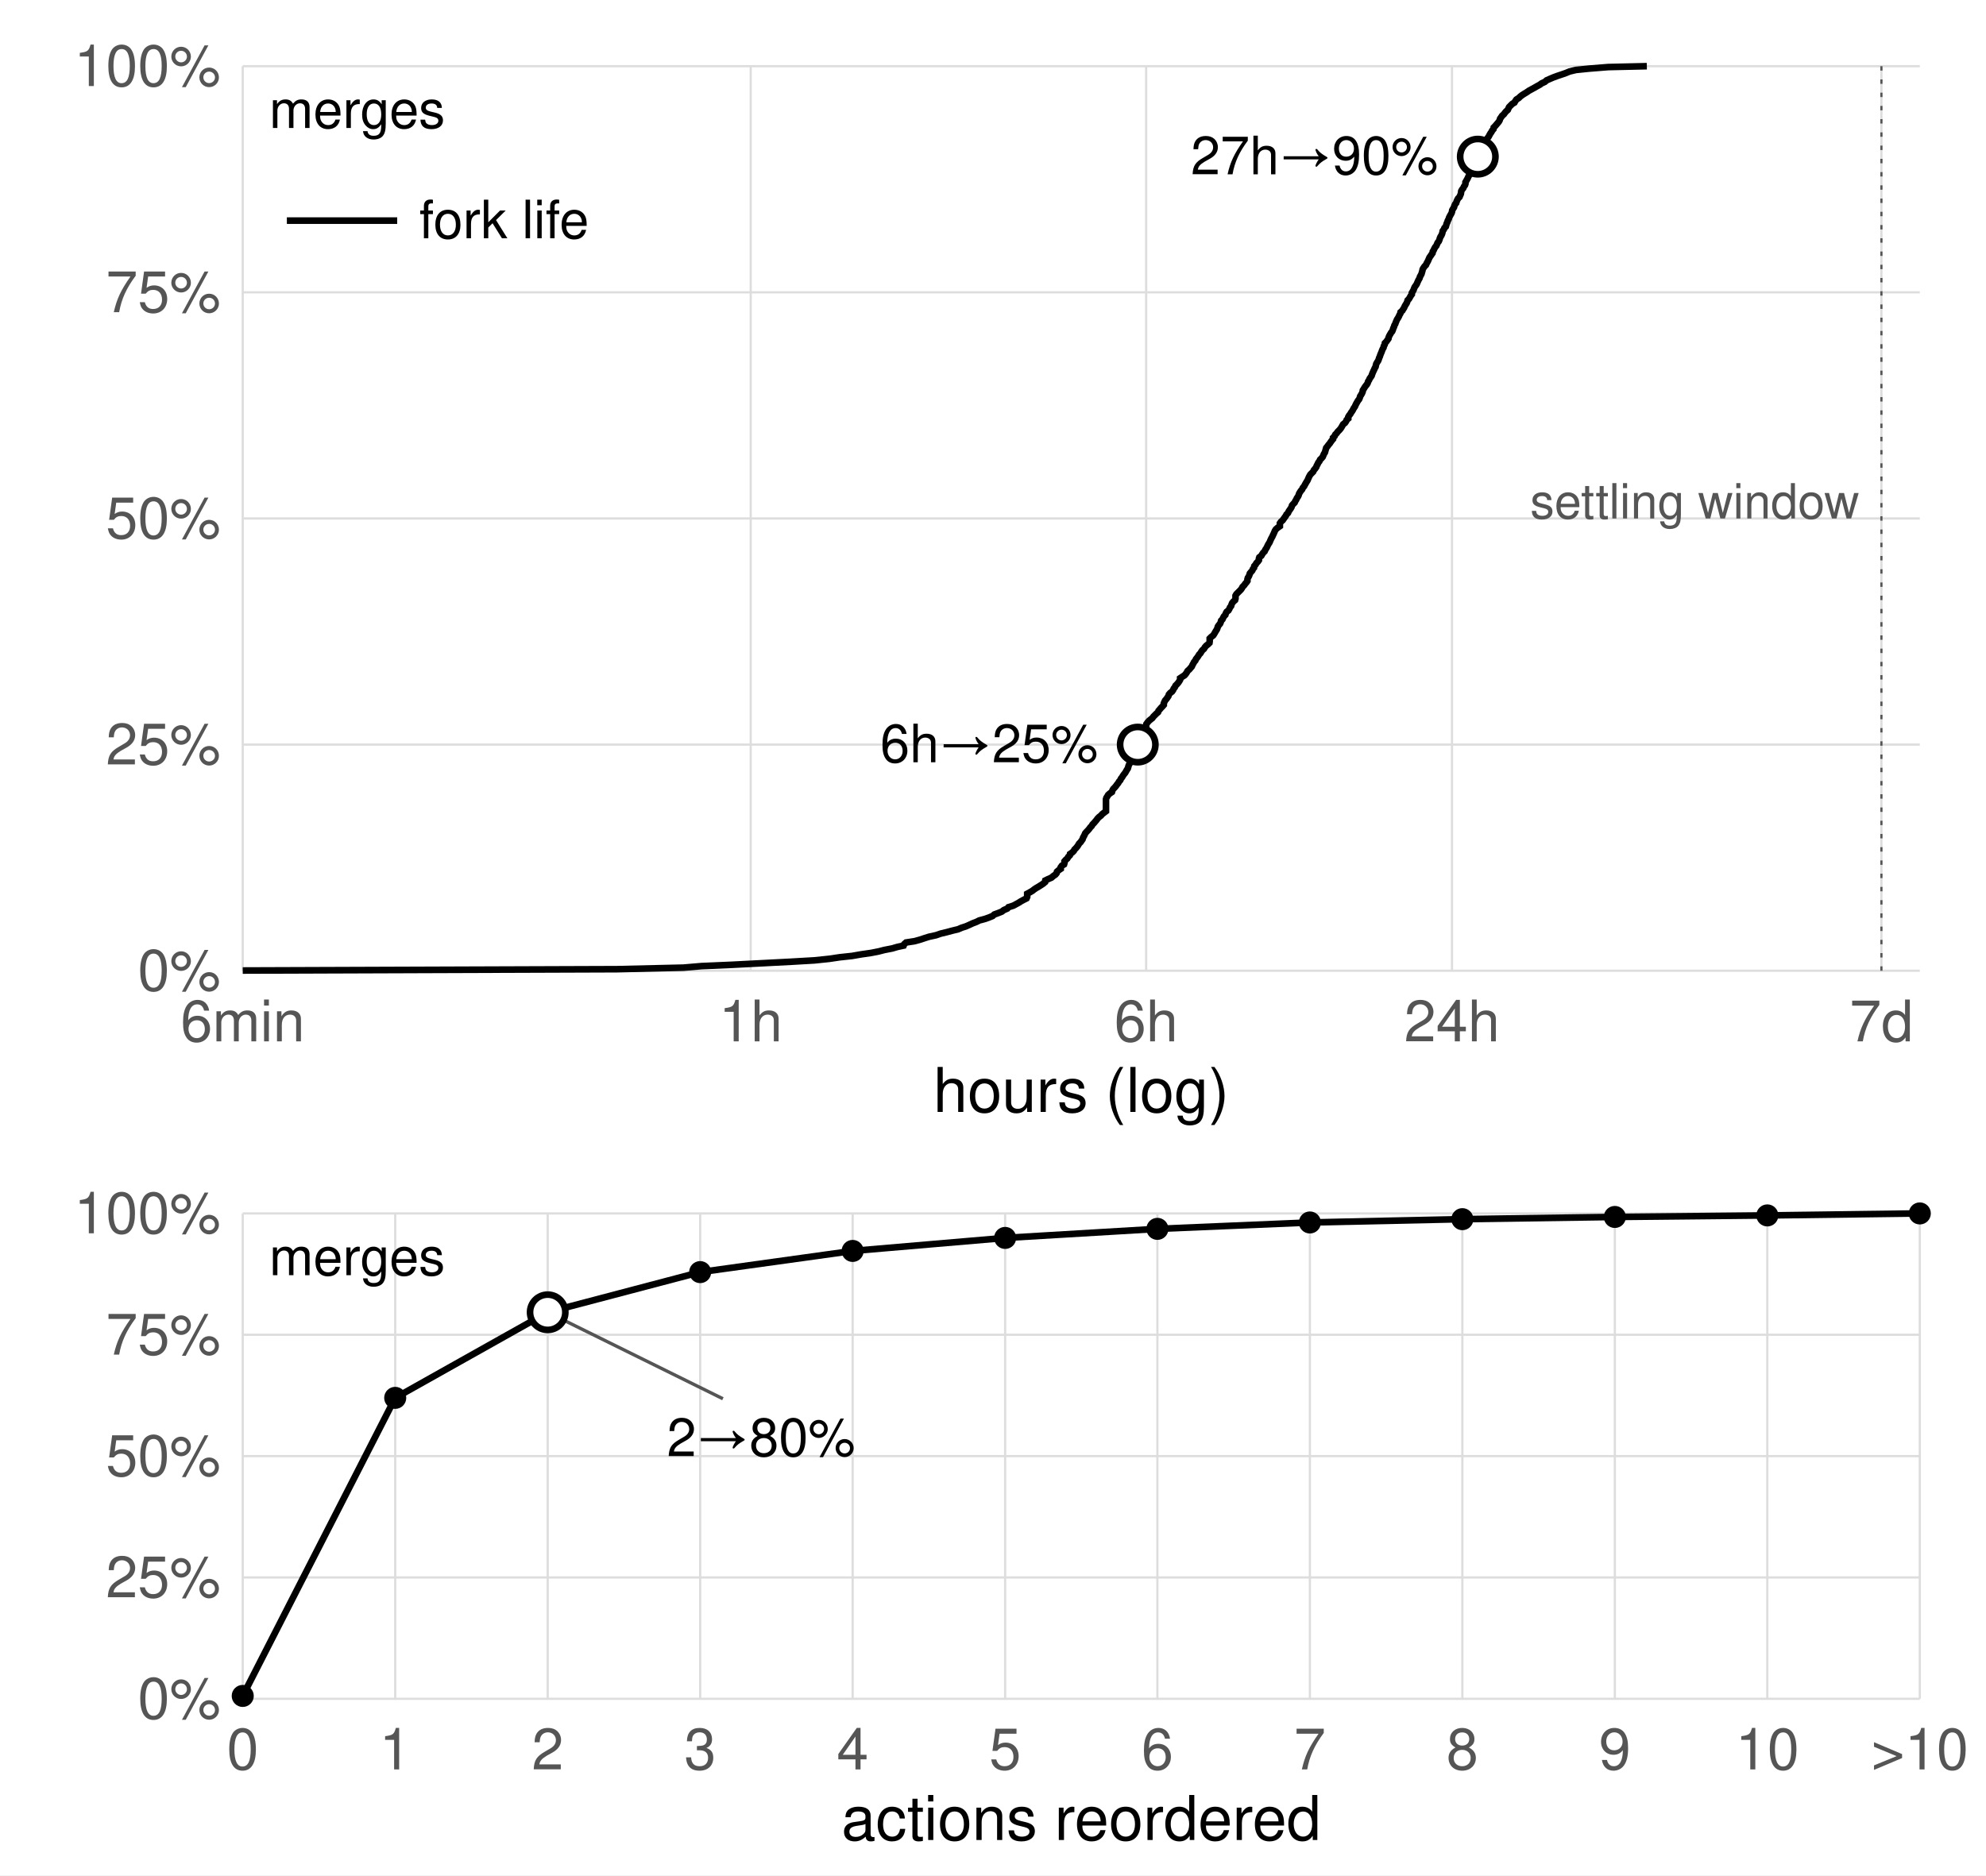
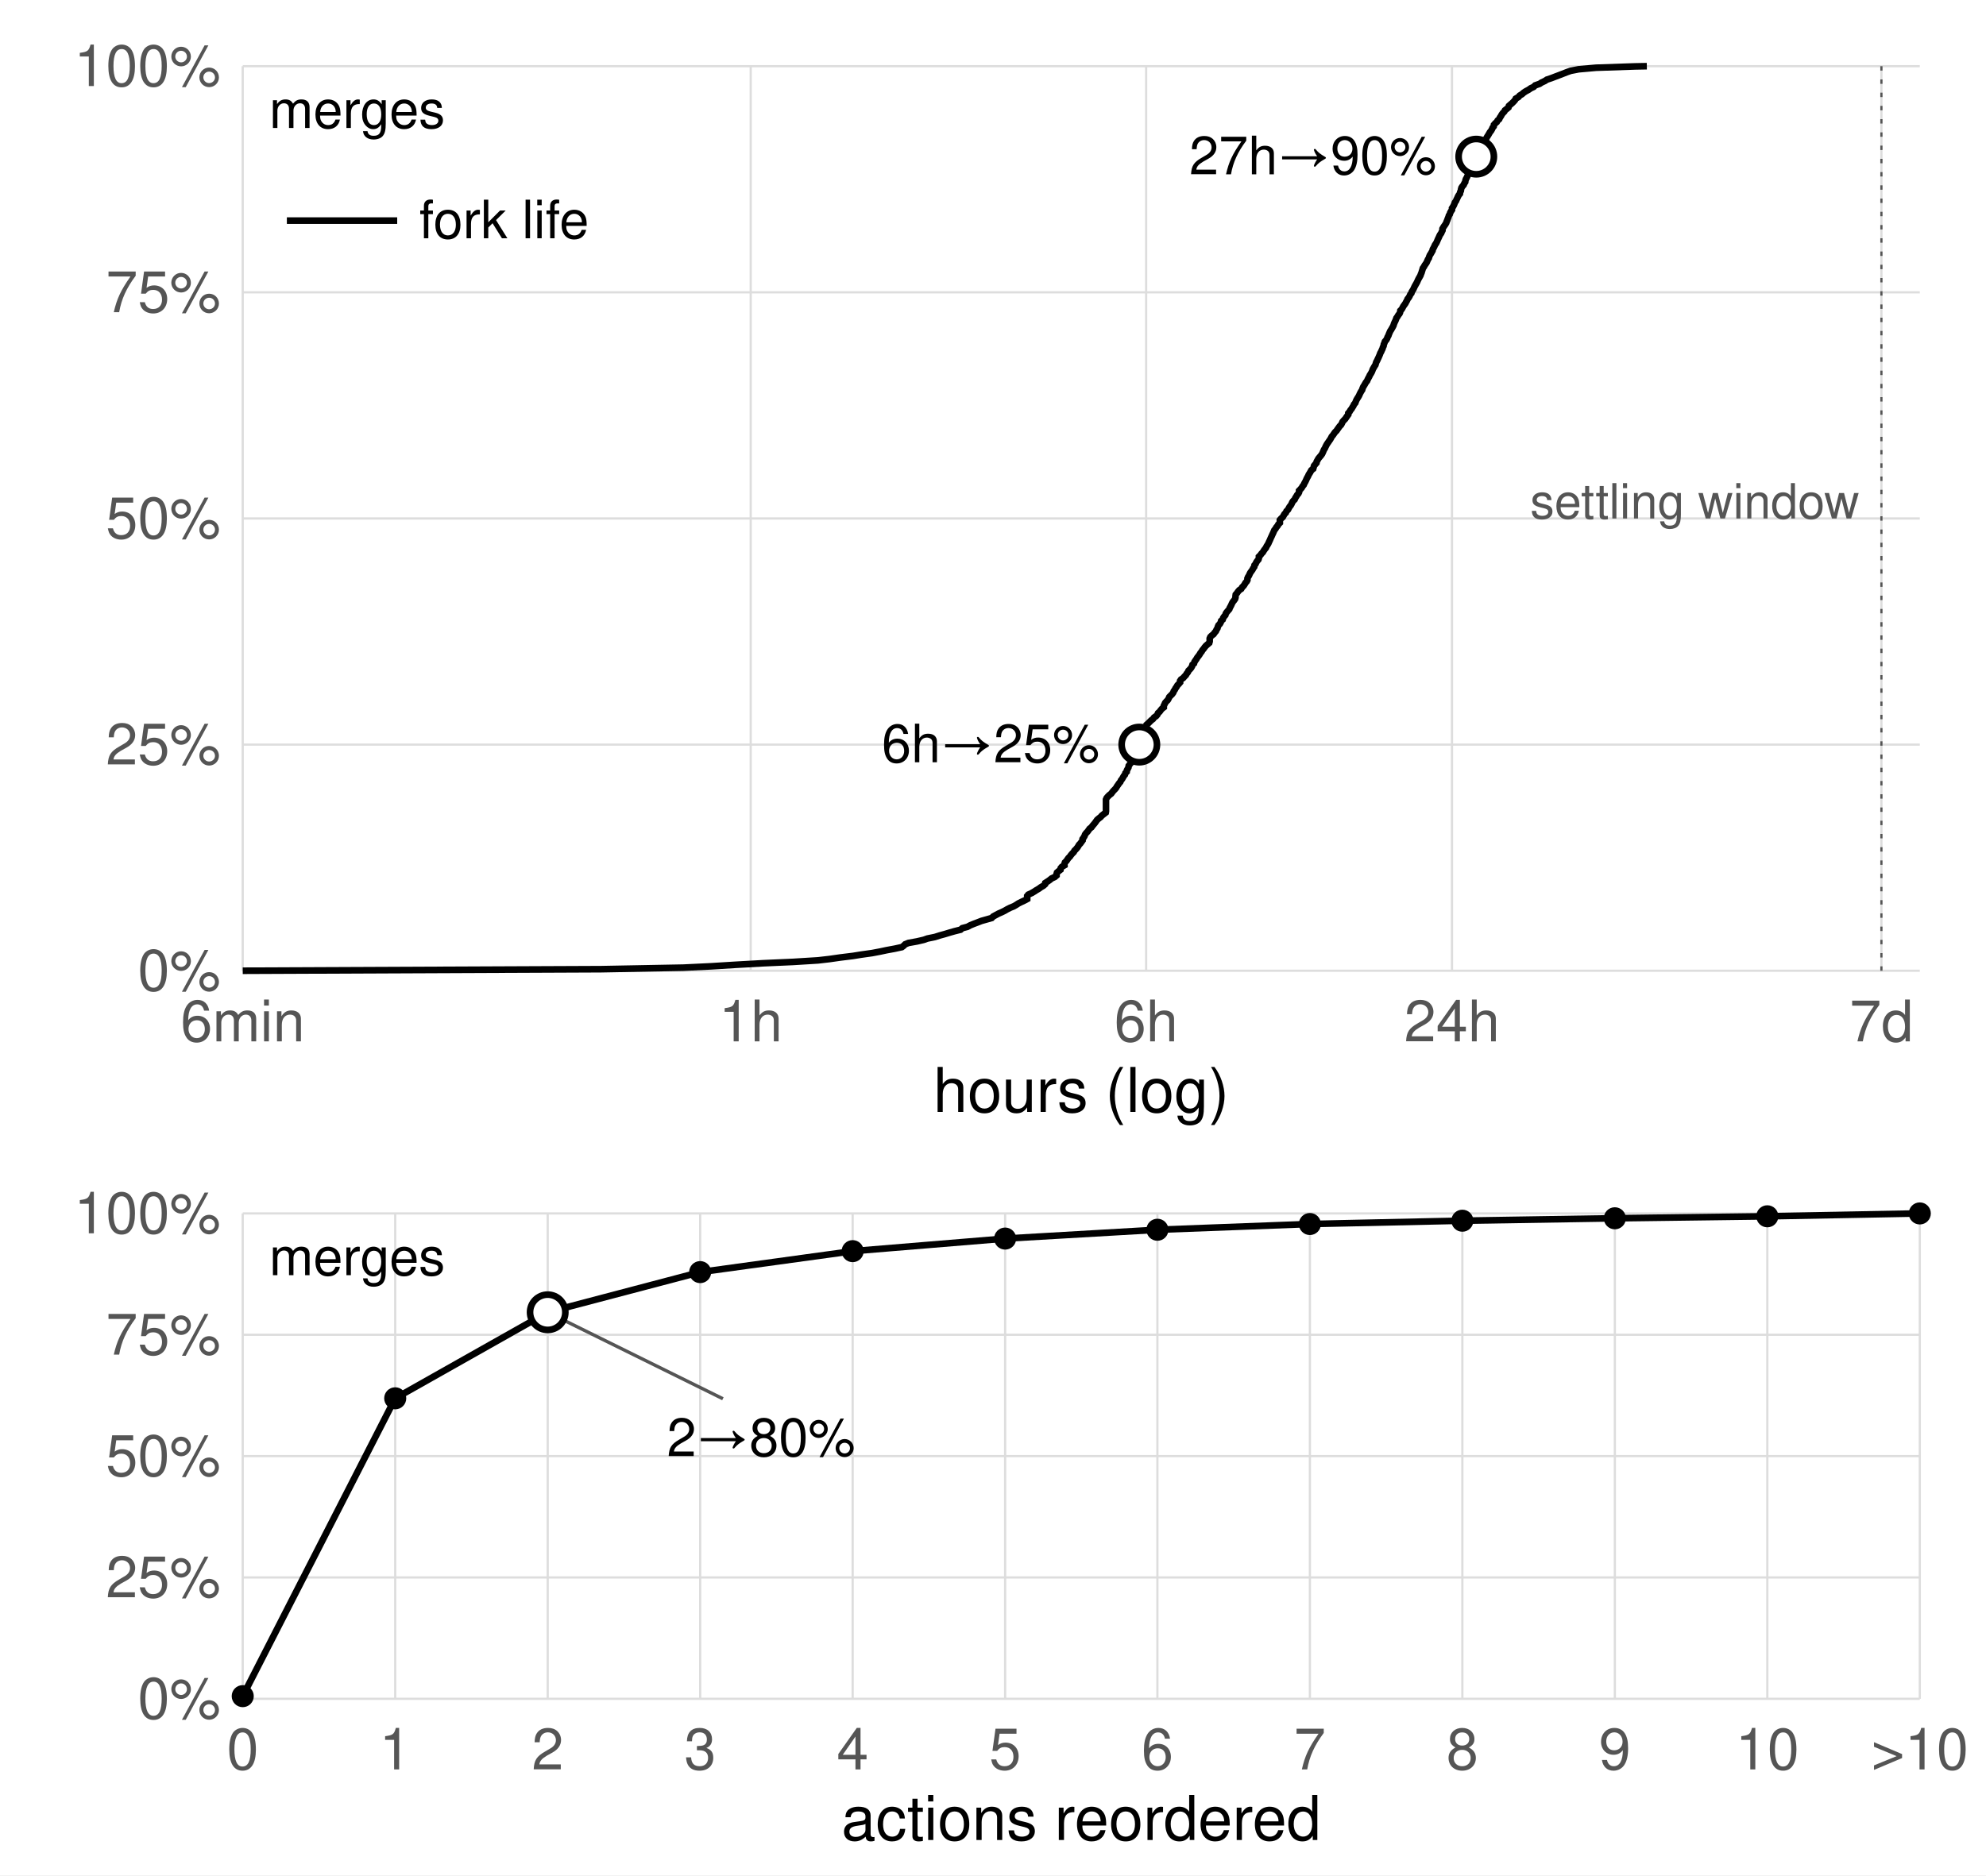
<svg xmlns="http://www.w3.org/2000/svg" width="900" height="850" viewBox="0 0 900 850">
  <rect width="900" height="850" fill="#ffffff" />
  <line x1="110" x2="870" y1="440.0" y2="440.0" stroke="#dddddd" />
  <text x="100.0" y="449.0" font-family="Helvetica, Arial, sans-serif" font-size="26" text-anchor="end" fill="#555555">0%</text>
  <line x1="110" x2="870" y1="337.5" y2="337.5" stroke="#dddddd" />
  <text x="100.0" y="346.5" font-family="Helvetica, Arial, sans-serif" font-size="26" text-anchor="end" fill="#555555">25%</text>
  <line x1="110" x2="870" y1="235.0" y2="235.0" stroke="#dddddd" />
  <text x="100.0" y="244.0" font-family="Helvetica, Arial, sans-serif" font-size="26" text-anchor="end" fill="#555555">50%</text>
  <line x1="110" x2="870" y1="132.5" y2="132.5" stroke="#dddddd" />
  <text x="100.0" y="141.5" font-family="Helvetica, Arial, sans-serif" font-size="26" text-anchor="end" fill="#555555">75%</text>
  <line x1="110" x2="870" y1="30.0" y2="30.0" stroke="#dddddd" />
  <text x="100.0" y="39.0" font-family="Helvetica, Arial, sans-serif" font-size="26" text-anchor="end" fill="#555555">100%</text>
  <line y1="30" y2="440" x1="110.0" x2="110.0" stroke="#dddddd" />
  <text x="110.0" y="472.0" font-family="Helvetica, Arial, sans-serif" font-size="26" text-anchor="middle" fill="#555555">6min</text>
  <line y1="30" y2="440" x1="340.2" x2="340.2" stroke="#dddddd" />
  <text x="340.2" y="472.0" font-family="Helvetica, Arial, sans-serif" font-size="26" text-anchor="middle" fill="#555555">1h</text>
  <line y1="30" y2="440" x1="519.4" x2="519.4" stroke="#dddddd" />
  <text x="519.4" y="472.0" font-family="Helvetica, Arial, sans-serif" font-size="26" text-anchor="middle" fill="#555555">6h</text>
  <line y1="30" y2="440" x1="658.0" x2="658.0" stroke="#dddddd" />
  <text x="658.0" y="472.0" font-family="Helvetica, Arial, sans-serif" font-size="26" text-anchor="middle" fill="#555555">24h</text>
  <line y1="30" y2="440" x1="852.6" x2="852.6" stroke="#dddddd" />
  <text x="852.6" y="472.0" font-family="Helvetica, Arial, sans-serif" font-size="26" text-anchor="middle" fill="#555555">7d</text>
  <text x="490.0" y="504.0" font-family="Helvetica, Arial, sans-serif" font-size="28" text-anchor="middle" fill="#000000">hours (log)</text>
  <text x="122.0" y="58.0" font-family="Helvetica, Arial, sans-serif" font-size="24" text-anchor="start" fill="#000000">merges</text>
  <line y1="30" y2="440" x1="852.6" x2="852.6" stroke="#555555" stroke-dasharray="2 4" />
  <text x="842.6" y="235.0" font-family="Helvetica, Arial, sans-serif" font-size="22" text-anchor="end" fill="#555555">settling window</text>
-   <polyline fill="none" stroke="#000000" stroke-width="3" points="110.0,439.9 279.6,439.3 309.7,438.6 317.9,437.9 331.7,437.3 345.3,436.6 358.8,435.9 369.1,435.3 375.8,434.6 380.5,433.9 386.1,433.3 390.1,432.6 394.9,431.9 398.4,431.2 400.7,430.6 404.3,429.9 406.7,429.2 409.5,428.6 409.8,427.9 410.6,427.2 414.5,426.6 417.0,425.9 419.1,425.2 421.0,424.6 424.2,423.9 426.2,423.2 429.1,422.5 431.3,421.9 434.2,421.2 435.8,420.5 437.7,419.9 439.3,419.2 440.8,418.5 442.4,417.9 443.8,417.2 446.4,416.5 448.1,415.9 449.8,415.2 450.6,414.5 452.5,413.8 454.0,413.2 454.9,412.5 456.5,411.8 457.0,411.2 459.2,410.5 460.5,409.8 461.6,409.2 462.7,408.5 464.0,407.8 465.2,407.2 465.5,406.5 465.5,405.8 465.5,405.1 466.6,404.5 467.8,403.8 468.7,403.1 469.6,402.5 470.8,401.8 471.9,401.1 472.8,400.5 473.6,399.8 473.7,399.1 474.9,398.5 476.5,397.8 477.3,397.1 478.3,396.4 478.8,395.8 479.0,395.1 479.8,394.4 480.7,393.8 480.7,393.1 481.2,392.4 482.2,391.8 482.4,391.1 482.4,390.4 482.9,389.8 483.7,389.1 484.1,388.4 484.8,387.7 484.9,387.1 485.9,386.4 486.6,385.7 486.9,385.1 487.6,384.4 488.2,383.7 488.6,383.1 489.0,382.4 489.7,381.7 490.1,381.1 490.6,380.4 490.8,379.7 491.2,379.0 491.5,378.4 491.8,377.7 492.4,377.0 493.0,376.4 493.6,375.7 494.1,375.0 494.7,374.4 495.1,373.7 495.8,373.0 496.3,372.4 496.9,371.7 497.4,371.0 498.1,370.3 498.9,369.7 499.5,369.0 500.4,368.3 501.2,367.7 501.2,367.0 501.2,366.3 501.2,365.7 501.2,365.0 501.2,364.3 501.2,363.7 501.2,363.0 501.2,362.3 501.4,361.6 501.8,361.0 502.2,360.3 503.0,359.6 503.9,359.0 504.1,358.3 504.5,357.6 505.1,357.0 505.7,356.3 506.2,355.6 506.7,355.0 507.1,354.3 507.7,353.6 508.0,352.9 508.5,352.3 508.9,351.6 509.4,350.9 509.9,350.3 510.3,349.6 510.7,348.9 511.1,348.3 511.3,347.6 511.5,346.9 511.8,346.3 512.3,345.6 512.5,344.9 512.9,344.2 513.1,343.6 513.3,342.9 513.7,342.2 514.1,341.6 514.4,340.9 514.7,340.2 515.1,339.6 515.2,338.9 515.5,338.2 515.6,337.6 516.0,336.9 516.6,336.2 517.0,335.5 517.0,334.9 517.2,334.2 517.5,333.5 517.9,332.9 518.3,332.2 518.6,331.5 519.0,330.9 519.4,330.2 519.4,329.5 519.4,328.9 519.5,328.2 520.0,327.5 520.6,326.8 521.3,326.2 522.2,325.5 522.7,324.8 523.3,324.2 524.0,323.5 524.8,322.8 525.0,322.2 525.6,321.5 526.2,320.8 526.8,320.2 527.4,319.5 527.4,318.8 527.7,318.1 528.0,317.5 528.6,316.8 529.1,316.1 529.5,315.5 529.7,314.8 530.3,314.1 531.1,313.5 531.6,312.8 531.9,312.1 532.4,311.5 532.7,310.8 533.4,310.1 534.0,309.4 534.4,308.8 534.8,308.1 534.8,307.4 535.7,306.8 536.8,306.1 537.4,305.4 537.8,304.8 538.2,304.1 539.0,303.4 539.5,302.8 540.1,302.1 540.4,301.4 540.8,300.7 541.1,300.1 541.7,299.4 542.0,298.7 542.5,298.1 543.0,297.4 543.4,296.7 544.0,296.1 544.4,295.4 544.9,294.7 545.6,294.1 546.0,293.4 546.6,292.7 547.5,292.0 548.1,291.4 548.2,290.7 548.2,290.0 548.2,289.4 548.9,288.7 549.8,288.0 550.2,287.4 550.6,286.7 551.0,286.0 551.4,285.4 551.7,284.7 551.9,284.0 552.3,283.4 552.9,282.7 553.2,282.0 553.4,281.3 554.0,280.7 554.3,280.0 554.7,279.3 555.3,278.7 555.5,278.0 555.9,277.3 556.7,276.7 557.1,276.0 557.4,275.3 557.9,274.7 558.1,274.0 558.4,273.3 559.0,272.6 559.7,272.0 559.9,271.3 559.9,270.6 559.9,270.0 560.3,269.3 561.0,268.6 561.6,268.0 562.3,267.3 562.8,266.6 563.1,266.0 563.8,265.3 564.3,264.6 564.9,263.9 565.3,263.3 565.3,262.6 565.5,261.9 565.9,261.3 566.2,260.6 566.4,259.9 566.9,259.3 567.5,258.6 567.8,257.9 568.3,257.3 568.4,256.6 569.0,255.9 569.4,255.2 570.0,254.6 570.5,253.9 570.5,253.2 570.7,252.6 571.6,251.9 572.0,251.2 572.4,250.6 573.1,249.9 573.4,249.2 573.8,248.6 574.2,247.9 574.5,247.2 574.9,246.5 575.3,245.9 575.6,245.2 575.9,244.5 576.2,243.9 576.6,243.2 576.9,242.5 577.2,241.9 577.5,241.2 577.8,240.5 578.2,239.9 579.0,239.2 580.0,238.5 580.0,237.8 580.0,237.2 580.5,236.5 581.3,235.8 581.7,235.2 582.2,234.5 582.7,233.8 583.0,233.2 583.7,232.5 584.0,231.8 584.4,231.2 584.9,230.5 585.3,229.8 585.5,229.1 586.0,228.5 586.7,227.8 587.0,227.1 587.4,226.5 587.7,225.8 588.2,225.1 588.5,224.5 588.7,223.8 589.1,223.1 589.5,222.5 590.1,221.8 590.4,221.1 591.0,220.4 591.3,219.8 591.7,219.1 592.1,218.4 592.5,217.8 592.8,217.1 593.1,216.4 593.4,215.8 593.8,215.1 594.5,214.4 595.1,213.8 595.4,213.1 596.0,212.4 596.5,211.7 596.7,211.1 597.1,210.4 597.4,209.7 597.9,209.1 598.2,208.4 598.9,207.7 599.4,207.1 599.7,206.4 600.0,205.7 600.4,205.1 600.6,204.4 600.8,203.7 601.0,203.0 601.5,202.4 602.0,201.7 602.6,201.0 603.0,200.4 603.5,199.7 604.1,199.0 604.1,198.4 604.8,197.7 605.1,197.0 605.7,196.4 606.2,195.7 606.9,195.0 607.5,194.3 607.9,193.7 608.3,193.0 608.7,192.3 609.5,191.7 610.0,191.0 610.3,190.3 611.0,189.7 611.0,189.0 611.4,188.3 611.9,187.7 612.3,187.0 612.8,186.3 613.2,185.6 613.5,185.0 614.0,184.3 614.3,183.6 614.6,183.0 615.0,182.3 615.4,181.6 615.9,181.0 616.2,180.3 616.4,179.6 616.8,179.0 617.2,178.3 617.5,177.6 617.6,176.9 618.0,176.3 618.4,175.6 618.9,174.9 619.4,174.3 619.8,173.6 620.0,172.9 620.4,172.3 620.7,171.6 621.2,170.9 621.6,170.3 621.8,169.6 622.1,168.9 622.4,168.2 622.7,167.6 623.0,166.9 623.4,166.2 623.5,165.6 623.7,164.9 624.1,164.2 624.5,163.6 624.8,162.9 625.0,162.2 625.3,161.6 625.5,160.9 625.8,160.2 626.1,159.5 626.3,158.9 626.6,158.2 627.0,157.5 627.1,156.9 627.5,156.2 627.6,155.5 628.2,154.9 628.7,154.2 629.2,153.5 629.3,152.9 629.6,152.2 630.0,151.5 630.4,150.8 630.9,150.2 631.2,149.5 631.4,148.8 631.7,148.2 631.9,147.5 632.3,146.8 632.5,146.2 632.8,145.5 633.1,144.8 633.5,144.2 633.9,143.5 634.2,142.8 634.6,142.1 634.7,141.5 635.5,140.8 635.9,140.1 636.3,139.5 636.6,138.8 637.0,138.1 637.4,137.5 637.7,136.8 637.9,136.1 638.5,135.5 638.9,134.8 639.3,134.1 639.8,133.4 639.8,132.8 640.2,132.1 640.6,131.4 640.8,130.8 641.1,130.1 641.6,129.4 642.0,128.8 642.3,128.1 642.6,127.4 642.9,126.8 643.3,126.1 643.5,125.4 643.9,124.7 644.2,124.1 644.4,123.4 644.6,122.7 644.7,122.1 645.1,121.4 645.6,120.7 646.2,120.1 646.5,119.4 646.9,118.7 647.2,118.1 647.5,117.4 647.8,116.7 648.3,116.0 648.7,115.4 649.2,114.7 649.3,114.0 649.7,113.4 650.0,112.7 650.4,112.0 650.9,111.4 651.2,110.7 651.5,110.0 652.0,109.4 652.3,108.7 652.5,108.0 652.8,107.3 653.2,106.7 653.5,106.0 653.7,105.3 653.8,104.7 654.3,104.0 654.6,103.3 655.2,102.7 655.4,102.0 655.6,101.3 655.9,100.7 656.1,100.0 656.5,99.3 656.7,98.6 657.0,98.0 657.4,97.3 657.8,96.6 658.0,96.0 658.1,95.3 658.5,94.6 658.9,94.0 659.1,93.3 659.4,92.6 659.9,92.0 660.1,91.3 660.4,90.6 660.8,89.9 661.4,89.3 661.7,88.6 662.0,87.9 662.1,87.3 662.2,86.6 662.6,85.9 663.1,85.3 663.4,84.6 663.9,83.9 664.1,83.3 664.1,82.6 664.5,81.9 664.9,81.2 665.2,80.6 665.5,79.9 666.0,79.2 666.0,78.6 666.6,77.9 666.9,77.2 667.2,76.6 667.7,75.9 667.9,75.2 668.1,74.6 668.3,73.9 668.5,73.2 669.0,72.6 669.3,71.9 669.7,71.2 669.8,70.5 670.2,69.9 670.6,69.2 671.0,68.5 671.3,67.9 671.7,67.2 672.0,66.5 672.2,65.9 672.8,65.2 673.1,64.5 673.4,63.9 673.7,63.2 674.2,62.5 674.7,61.8 675.0,61.2 675.4,60.5 675.9,59.8 676.2,59.2 676.8,58.5 676.9,57.8 677.5,57.2 678.1,56.5 678.7,55.8 679.2,55.2 679.6,54.5 679.8,53.8 680.3,53.1 680.7,52.5 681.5,51.8 682.0,51.1 682.5,50.5 683.3,49.8 683.6,49.1 683.9,48.5 684.6,47.8 685.3,47.1 686.3,46.5 686.7,45.8 687.2,45.1 688.3,44.4 688.9,43.8 689.8,43.1 690.9,42.4 691.9,41.8 692.9,41.1 694.2,40.4 695.3,39.8 696.5,39.1 697.8,38.4 698.6,37.8 700.1,37.1 700.9,36.4 702.5,35.7 703.9,35.1 705.8,34.4 707.9,33.7 709.6,33.1 711.3,32.4 714.2,31.7 720.1,31.1 728.8,30.4 746.3,30.0" />
+   <polyline fill="none" stroke="#000000" stroke-width="3" points="110.0,440.0 272.4,439.3 309.7,438.6 322.1,438.0 333.4,437.3 345.9,436.6 359.4,436.0 370.7,435.3 375.9,434.7 380.8,434.0 386.5,433.3 390.2,432.7 395.2,432.0 398.9,431.3 401.7,430.7 405.5,430.0 408.7,429.3 409.5,428.7 410.2,428.0 411.7,427.4 415.6,426.7 418.6,426.0 420.3,425.4 423.7,424.7 425.9,424.0 428.1,423.4 430.4,422.7 432.5,422.1 435.3,421.4 436.1,420.7 438.4,420.1 439.7,419.4 441.4,418.7 443.0,418.1 444.8,417.4 447.3,416.7 449.4,416.1 450.1,415.4 451.2,414.8 452.5,414.1 454.1,413.4 455.3,412.8 456.5,412.1 457.9,411.4 459.4,410.8 460.6,410.1 461.5,409.5 462.9,408.8 464.4,408.1 465.5,407.5 465.5,406.8 465.5,406.1 466.0,405.5 467.5,404.8 468.7,404.1 469.6,403.5 470.8,402.8 471.6,402.2 472.8,401.5 473.6,400.8 473.7,400.2 474.8,399.5 475.8,398.8 476.5,398.2 478.0,397.5 478.8,396.8 478.8,396.2 479.0,395.5 479.7,394.9 480.6,394.2 480.7,393.5 481.2,392.9 482.4,392.2 482.4,391.5 482.6,390.9 483.3,390.2 483.7,389.6 484.2,388.9 484.9,388.2 485.3,387.6 485.9,386.9 486.6,386.2 486.9,385.6 487.6,384.9 488.2,384.2 488.6,383.6 489.0,382.9 489.6,382.3 490.1,381.6 490.6,380.9 490.6,380.3 491.1,379.6 491.5,378.9 491.7,378.3 492.2,377.6 492.8,377.0 493.3,376.3 493.8,375.6 494.6,375.0 495.1,374.3 495.7,373.6 496.2,373.0 496.7,372.3 497.2,371.6 497.9,371.0 498.8,370.3 499.3,369.7 500.2,369.0 501.1,368.3 501.2,367.7 501.2,367.0 501.2,366.3 501.2,365.7 501.2,365.0 501.2,364.4 501.2,363.7 501.2,363.0 501.2,362.4 501.5,361.7 502.1,361.0 502.7,360.4 503.6,359.7 504.1,359.0 504.6,358.4 505.3,357.7 505.8,357.1 506.2,356.4 506.7,355.7 507.1,355.1 507.7,354.4 508.0,353.7 508.5,353.1 508.9,352.4 509.3,351.7 509.8,351.1 510.0,350.4 510.6,349.8 510.7,349.1 511.1,348.4 511.4,347.8 511.5,347.1 512.0,346.4 512.5,345.8 512.6,345.1 513.0,344.5 513.3,343.8 513.7,343.1 513.9,342.5 514.4,341.8 514.6,341.1 515.1,340.5 515.2,339.8 515.5,339.1 515.7,338.5 516.0,337.8 516.5,337.2 517.0,336.5 517.0,335.8 517.2,335.2 517.8,334.5 518.1,333.8 518.5,333.2 518.8,332.5 519.2,331.9 519.4,331.2 519.4,330.5 519.4,329.9 519.5,329.2 519.6,328.5 520.3,327.9 521.0,327.2 521.7,326.5 522.5,325.9 523.0,325.2 523.9,324.6 524.5,323.9 524.8,323.2 525.5,322.6 526.0,321.9 526.6,321.2 527.4,320.6 527.4,319.9 527.7,319.3 528.0,318.6 528.6,317.9 529.2,317.3 529.6,316.6 529.9,315.9 530.5,315.3 531.2,314.6 531.7,313.9 531.9,313.3 532.4,312.6 532.7,312.0 533.2,311.3 533.6,310.6 534.2,310.0 534.8,309.3 534.8,308.6 535.2,308.0 536.2,307.3 536.8,306.6 537.4,306.0 537.8,305.3 538.3,304.7 538.6,304.0 539.3,303.3 539.8,302.7 540.2,302.0 540.4,301.3 541.1,300.7 541.3,300.0 541.7,299.4 542.2,298.7 542.6,298.0 543.1,297.4 543.6,296.7 544.0,296.0 544.5,295.4 544.9,294.7 545.5,294.0 545.9,293.4 546.5,292.7 547.2,292.1 548.0,291.4 548.2,290.7 548.2,290.1 548.2,289.4 548.5,288.7 549.1,288.1 550.0,287.4 550.4,286.8 551.0,286.1 551.3,285.4 551.7,284.8 551.9,284.1 552.2,283.4 552.8,282.8 553.2,282.1 553.4,281.4 554.1,280.8 554.3,280.1 554.7,279.5 555.3,278.8 555.5,278.1 555.9,277.5 556.5,276.8 557.1,276.1 557.3,275.5 557.7,274.8 558.0,274.2 558.3,273.5 558.7,272.8 559.2,272.2 559.7,271.5 559.9,270.8 559.9,270.2 560.0,269.5 560.6,268.8 561.0,268.2 561.6,267.5 562.5,266.9 562.9,266.2 563.6,265.5 564.0,264.9 564.4,264.2 565.0,263.5 565.3,262.9 565.3,262.2 565.6,261.5 566.0,260.9 566.3,260.2 566.6,259.6 567.1,258.9 567.6,258.2 567.9,257.6 568.4,256.9 568.5,256.2 569.0,255.6 569.3,254.9 569.7,254.3 570.3,253.6 570.5,252.9 570.5,252.3 571.2,251.6 571.7,250.9 572.3,250.3 572.7,249.6 573.2,248.9 573.7,248.3 574.0,247.6 574.4,247.0 574.8,246.3 575.1,245.6 575.4,245.0 575.7,244.3 576.0,243.6 576.3,243.0 576.6,242.3 576.9,241.7 577.2,241.0 577.5,240.3 578.0,239.7 578.4,239.0 579.0,238.3 579.3,237.7 580.0,237.0 580.0,236.3 580.0,235.7 580.6,235.0 581.3,234.4 581.7,233.7 582.1,233.0 582.7,232.4 583.0,231.7 583.7,231.0 584.0,230.4 584.4,229.7 584.9,229.1 585.3,228.4 585.6,227.7 586.0,227.1 586.7,226.4 587.0,225.7 587.4,225.1 587.8,224.4 588.4,223.7 588.7,223.1 588.7,222.4 589.3,221.8 589.9,221.1 590.3,220.4 590.8,219.8 591.1,219.1 591.5,218.4 591.8,217.8 592.1,217.1 592.4,216.5 592.8,215.8 593.1,215.1 593.5,214.5 593.9,213.8 594.3,213.1 595.1,212.5 595.3,211.8 595.5,211.1 596.0,210.5 596.6,209.8 596.7,209.2 597.1,208.5 597.5,207.8 598.0,207.2 598.6,206.5 599.1,205.8 599.4,205.2 599.7,204.5 600.0,203.8 600.4,203.2 600.7,202.5 601.0,201.9 601.4,201.2 601.9,200.5 602.3,199.9 602.8,199.2 603.2,198.5 603.5,197.9 604.1,197.2 604.5,196.6 605.0,195.9 605.7,195.2 606.1,194.6 606.6,193.9 607.1,193.2 607.7,192.6 608.1,191.9 608.4,191.2 608.9,190.6 609.6,189.9 610.0,189.3 610.5,188.6 611.0,187.9 611.0,187.3 611.6,186.6 612.0,185.9 612.5,185.3 612.9,184.6 613.3,184.0 613.6,183.3 614.2,182.6 614.4,182.0 614.7,181.3 615.1,180.6 615.5,180.0 615.9,179.3 616.2,178.6 616.5,178.0 616.9,177.3 617.3,176.7 617.5,176.0 617.8,175.3 618.2,174.7 618.6,174.0 619.0,173.3 619.5,172.7 619.8,172.0 620.1,171.4 620.5,170.7 620.8,170.0 621.2,169.4 621.6,168.7 621.9,168.0 622.1,167.4 622.5,166.7 622.9,166.0 623.3,165.4 623.5,164.7 623.7,164.1 624.1,163.4 624.4,162.7 624.7,162.1 625.0,161.4 625.3,160.7 625.5,160.1 625.9,159.4 626.2,158.7 626.5,158.1 626.7,157.4 627.0,156.8 627.1,156.1 627.4,155.4 627.6,154.8 628.2,154.1 628.6,153.4 628.8,152.8 629.2,152.1 629.4,151.5 629.7,150.8 630.0,150.1 630.4,149.5 630.8,148.8 631.2,148.1 631.5,147.5 631.7,146.8 632.0,146.1 632.3,145.5 632.6,144.8 632.8,144.2 633.3,143.5 633.7,142.8 634.2,142.2 634.5,141.5 634.6,140.8 635.2,140.2 635.6,139.5 635.9,138.9 636.4,138.2 636.9,137.5 637.2,136.9 637.6,136.2 637.9,135.5 638.4,134.9 638.8,134.2 639.1,133.5 639.6,132.9 639.8,132.2 640.2,131.6 640.6,130.9 640.9,130.2 641.2,129.6 641.6,128.9 642.0,128.2 642.3,127.6 642.6,126.9 642.9,126.3 643.3,125.6 643.7,124.9 643.9,124.3 644.2,123.6 644.4,122.9 644.6,122.3 644.8,121.6 645.3,120.9 645.6,120.3 646.1,119.6 646.5,119.0 646.8,118.3 647.1,117.6 647.5,117.0 647.7,116.3 648.0,115.6 648.4,115.0 648.8,114.3 649.2,113.6 649.3,113.0 649.7,112.3 650.0,111.7 650.3,111.0 650.8,110.3 651.1,109.7 651.4,109.0 651.7,108.3 652.0,107.7 652.3,107.0 652.6,106.4 653.1,105.7 653.4,105.0 653.7,104.4 653.7,103.7 654.1,103.0 654.5,102.4 655.0,101.7 655.4,101.0 655.6,100.4 655.9,99.7 656.1,99.1 656.4,98.4 656.6,97.7 657.0,97.1 657.2,96.4 657.6,95.7 658.0,95.1 658.0,94.4 658.4,93.8 658.8,93.1 659.1,92.4 659.3,91.8 659.8,91.1 660.1,90.4 660.4,89.8 660.7,89.1 661.1,88.4 661.6,87.8 661.7,87.1 662.0,86.5 662.1,85.8 662.3,85.1 662.7,84.5 663.3,83.8 663.6,83.1 664.0,82.5 664.1,81.8 664.3,81.2 664.7,80.5 665.0,79.8 665.3,79.2 665.7,78.5 666.0,77.8 666.1,77.2 666.6,76.5 666.9,75.8 667.2,75.2 667.6,74.5 667.9,73.9 668.1,73.2 668.3,72.5 668.5,71.9 669.0,71.2 669.2,70.5 669.7,69.9 669.8,69.2 670.2,68.6 670.6,67.9 671.1,67.2 671.5,66.6 671.9,65.9 672.0,65.2 672.4,64.6 672.9,63.9 673.4,63.2 673.6,62.6 674.0,61.9 674.4,61.3 674.8,60.6 675.2,59.9 675.7,59.3 676.1,58.6 676.4,57.9 676.9,57.3 677.0,56.6 677.6,55.9 678.3,55.3 678.7,54.6 679.4,54.0 679.7,53.3 680.2,52.6 680.5,52.0 681.0,51.3 681.7,50.6 682.0,50.0 682.9,49.3 683.6,48.7 683.8,48.0 684.6,47.3 685.3,46.7 686.0,46.0 686.6,45.3 686.9,44.7 688.1,44.0 688.7,43.3 689.7,42.7 690.5,42.0 691.4,41.4 692.7,40.7 693.7,40.0 695.0,39.4 695.7,38.7 697.7,38.0 698.6,37.4 700.1,36.7 701.0,36.1 703.1,35.4 704.9,34.7 706.5,34.1 708.3,33.4 710.1,32.7 711.8,32.1 715.4,31.4 723.3,30.7 741.0,30.1 746.3,30.0" />
  <line x1="130" x2="180" y1="100" y2="100" stroke="#000000" stroke-width="3" />
  <text x="190.0" y="108.0" font-family="Helvetica, Arial, sans-serif" font-size="24" text-anchor="start" fill="#000000">fork life</text>
-   <circle cx="515.6" cy="337.5" r="8" fill="#ffffff" stroke="#000000" stroke-width="3" />
-   <text x="497.6" y="345.5" font-family="Helvetica, Arial, sans-serif" font-size="24" text-anchor="end" fill="#000000">6h→25%</text>
-   <circle cx="669.7" cy="71.0" r="8" fill="#ffffff" stroke="#000000" stroke-width="3" />
-   <text x="651.7" y="79.0" font-family="Helvetica, Arial, sans-serif" font-size="24" text-anchor="end" fill="#000000">27h→90%</text>
+   <circle cx="516.3" cy="337.5" r="8" fill="#ffffff" stroke="#000000" stroke-width="3" />
+   <text x="498.3" y="345.5" font-family="Helvetica, Arial, sans-serif" font-size="24" text-anchor="end" fill="#000000">6h→25%</text>
+   <circle cx="669.0" cy="71.0" r="8" fill="#ffffff" stroke="#000000" stroke-width="3" />
+   <text x="651.0" y="79.0" font-family="Helvetica, Arial, sans-serif" font-size="24" text-anchor="end" fill="#000000">27h→90%</text>
  <g transform="translate(0,520)">
    <line x1="110" x2="870" y1="250.0" y2="250.0" stroke="#dddddd" />
    <text x="100.0" y="259.0" font-family="Helvetica, Arial, sans-serif" font-size="26" text-anchor="end" fill="#555555">0%</text>
    <line x1="110" x2="870" y1="195.0" y2="195.0" stroke="#dddddd" />
    <text x="100.0" y="204.0" font-family="Helvetica, Arial, sans-serif" font-size="26" text-anchor="end" fill="#555555">25%</text>
    <line x1="110" x2="870" y1="140.0" y2="140.0" stroke="#dddddd" />
    <text x="100.0" y="149.0" font-family="Helvetica, Arial, sans-serif" font-size="26" text-anchor="end" fill="#555555">50%</text>
    <line x1="110" x2="870" y1="85.0" y2="85.0" stroke="#dddddd" />
    <text x="100.0" y="94.0" font-family="Helvetica, Arial, sans-serif" font-size="26" text-anchor="end" fill="#555555">75%</text>
    <line x1="110" x2="870" y1="30.0" y2="30.0" stroke="#dddddd" />
    <text x="100.0" y="39.0" font-family="Helvetica, Arial, sans-serif" font-size="26" text-anchor="end" fill="#555555">100%</text>
    <line y1="30" y2="250" x1="110.0" x2="110.0" stroke="#dddddd" />
    <text x="110.0" y="282.0" font-family="Helvetica, Arial, sans-serif" font-size="26" text-anchor="middle" fill="#555555">0</text>
    <line y1="30" y2="250" x1="179.1" x2="179.1" stroke="#dddddd" />
    <text x="179.1" y="282.0" font-family="Helvetica, Arial, sans-serif" font-size="26" text-anchor="middle" fill="#555555">1</text>
    <line y1="30" y2="250" x1="248.2" x2="248.2" stroke="#dddddd" />
    <text x="248.2" y="282.0" font-family="Helvetica, Arial, sans-serif" font-size="26" text-anchor="middle" fill="#555555">2</text>
    <line y1="30" y2="250" x1="317.3" x2="317.3" stroke="#dddddd" />
    <text x="317.3" y="282.0" font-family="Helvetica, Arial, sans-serif" font-size="26" text-anchor="middle" fill="#555555">3</text>
    <line y1="30" y2="250" x1="386.4" x2="386.4" stroke="#dddddd" />
    <text x="386.4" y="282.0" font-family="Helvetica, Arial, sans-serif" font-size="26" text-anchor="middle" fill="#555555">4</text>
    <line y1="30" y2="250" x1="455.5" x2="455.5" stroke="#dddddd" />
    <text x="455.5" y="282.0" font-family="Helvetica, Arial, sans-serif" font-size="26" text-anchor="middle" fill="#555555">5</text>
    <line y1="30" y2="250" x1="524.5" x2="524.5" stroke="#dddddd" />
    <text x="524.5" y="282.0" font-family="Helvetica, Arial, sans-serif" font-size="26" text-anchor="middle" fill="#555555">6</text>
    <line y1="30" y2="250" x1="593.6" x2="593.6" stroke="#dddddd" />
    <text x="593.6" y="282.0" font-family="Helvetica, Arial, sans-serif" font-size="26" text-anchor="middle" fill="#555555">7</text>
    <line y1="30" y2="250" x1="662.7" x2="662.7" stroke="#dddddd" />
    <text x="662.7" y="282.0" font-family="Helvetica, Arial, sans-serif" font-size="26" text-anchor="middle" fill="#555555">8</text>
    <line y1="30" y2="250" x1="731.8" x2="731.8" stroke="#dddddd" />
    <text x="731.8" y="282.0" font-family="Helvetica, Arial, sans-serif" font-size="26" text-anchor="middle" fill="#555555">9</text>
    <line y1="30" y2="250" x1="800.9" x2="800.9" stroke="#dddddd" />
    <text x="800.9" y="282.0" font-family="Helvetica, Arial, sans-serif" font-size="26" text-anchor="middle" fill="#555555">10</text>
    <line y1="30" y2="250" x1="870.0" x2="870.0" stroke="#dddddd" />
    <text x="870.0" y="282.0" font-family="Helvetica, Arial, sans-serif" font-size="26" text-anchor="middle" fill="#555555">&gt;10</text>
    <text x="490.0" y="314.0" font-family="Helvetica, Arial, sans-serif" font-size="28" text-anchor="middle" fill="#000000">actions reordered</text>
    <text x="122.0" y="58.0" font-family="Helvetica, Arial, sans-serif" font-size="24" text-anchor="start" fill="#000000">merges</text>
-     <polyline fill="none" stroke="#000000" stroke-width="3" points="110.0,248.7 179.1,113.6 248.2,74.8 317.3,56.6 386.4,47.0 455.5,41.1 524.5,37.0 593.6,34.1 662.7,32.6 731.8,31.6 800.9,30.9 870.0,30.0" />
-     <circle cx="110.0" cy="248.7" r="5" fill="#000000" />
-     <circle cx="179.1" cy="113.6" r="5" fill="#000000" />
+     <polyline fill="none" stroke="#000000" stroke-width="3" points="110.0,248.8 179.1,113.8 248.2,74.8 317.3,56.6 386.4,47.1 455.5,41.4 524.5,37.4 593.6,34.8 662.7,33.3 731.8,32.2 800.9,31.3 870.0,30.0" />
+     <circle cx="110.0" cy="248.8" r="5" fill="#000000" />
+     <circle cx="179.1" cy="113.8" r="5" fill="#000000" />
    <circle cx="248.2" cy="74.8" r="5" fill="#000000" />
    <circle cx="317.3" cy="56.6" r="5" fill="#000000" />
-     <circle cx="386.4" cy="47.0" r="5" fill="#000000" />
-     <circle cx="455.5" cy="41.1" r="5" fill="#000000" />
-     <circle cx="524.5" cy="37.0" r="5" fill="#000000" />
-     <circle cx="593.6" cy="34.1" r="5" fill="#000000" />
-     <circle cx="662.7" cy="32.6" r="5" fill="#000000" />
-     <circle cx="731.8" cy="31.6" r="5" fill="#000000" />
-     <circle cx="800.9" cy="30.9" r="5" fill="#000000" />
+     <circle cx="386.4" cy="47.1" r="5" fill="#000000" />
+     <circle cx="455.5" cy="41.4" r="5" fill="#000000" />
+     <circle cx="524.5" cy="37.4" r="5" fill="#000000" />
+     <circle cx="593.6" cy="34.8" r="5" fill="#000000" />
+     <circle cx="662.7" cy="33.3" r="5" fill="#000000" />
+     <circle cx="731.8" cy="32.2" r="5" fill="#000000" />
+     <circle cx="800.9" cy="31.3" r="5" fill="#000000" />
    <circle cx="870.0" cy="30.0" r="5" fill="#000000" />
    <line x1="248.2" y1="74.8" x2="327.6" y2="114.0" stroke="#555555" stroke-width="1.5" />
    <circle cx="248.2" cy="74.8" r="8" fill="#ffffff" stroke="#000000" stroke-width="3" />
    <text x="344.9" y="140.0" font-family="Helvetica, Arial, sans-serif" font-size="24" text-anchor="middle" fill="#000000">2→80%</text>
  </g>
</svg>
